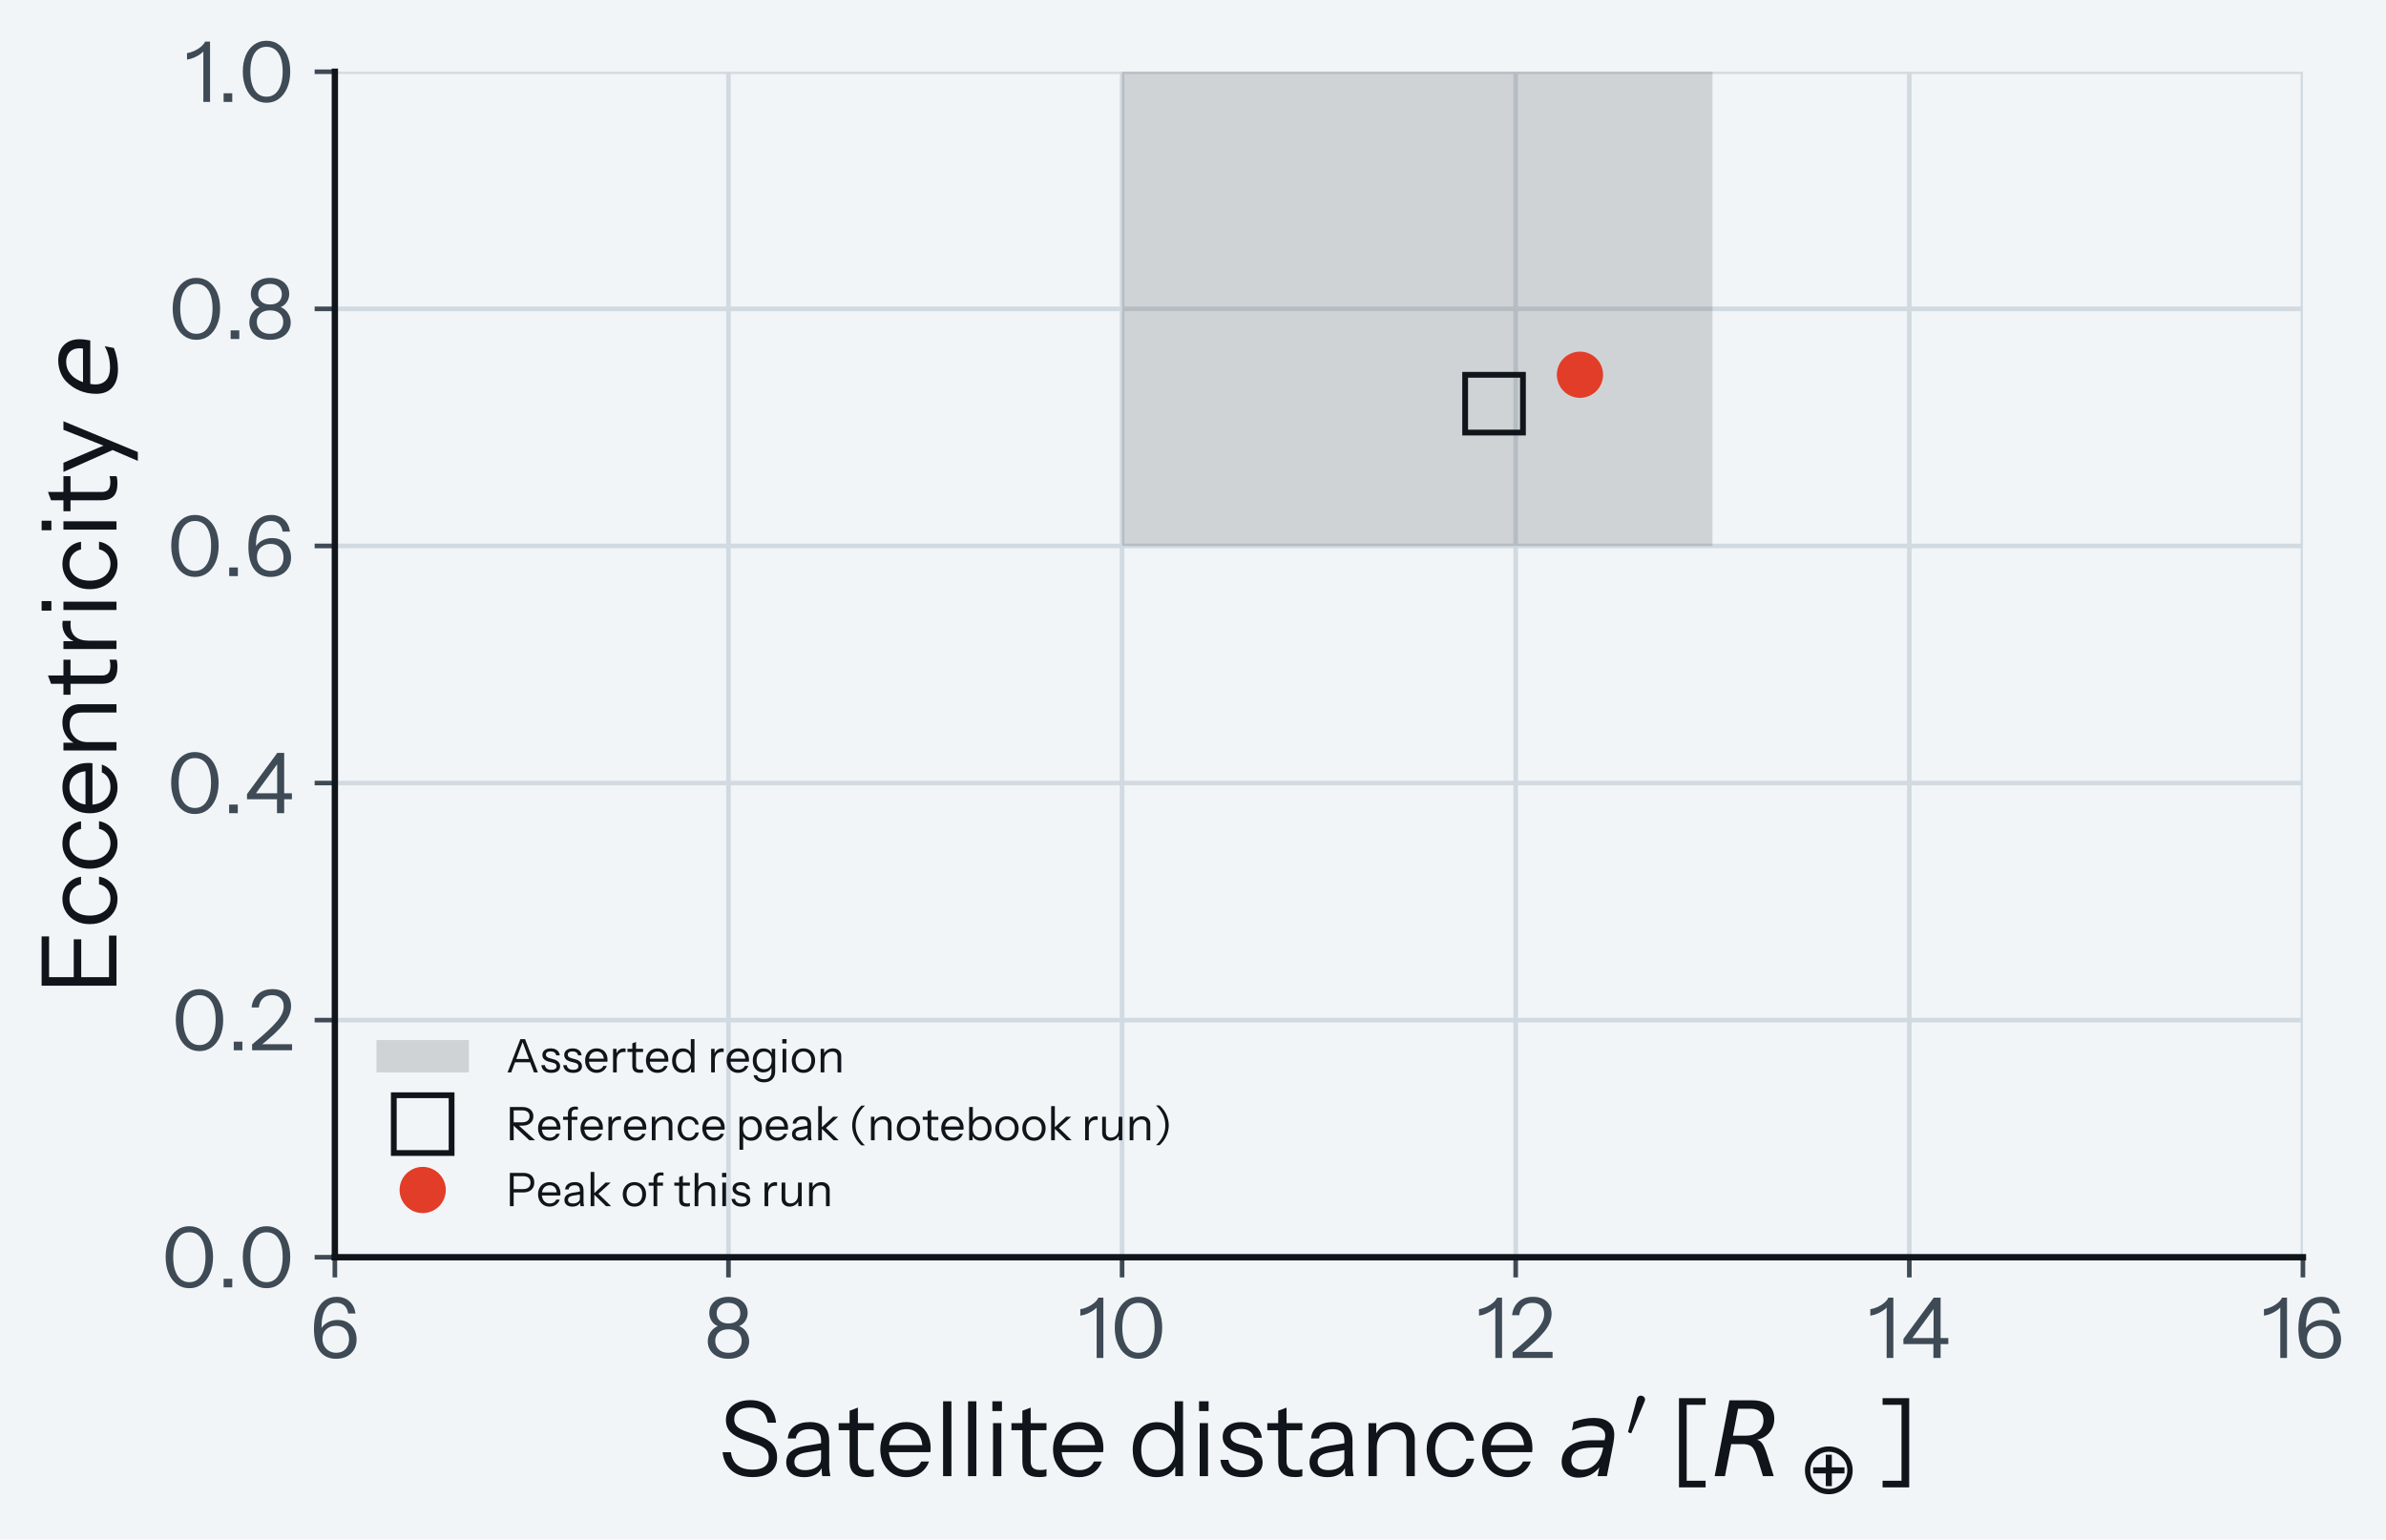
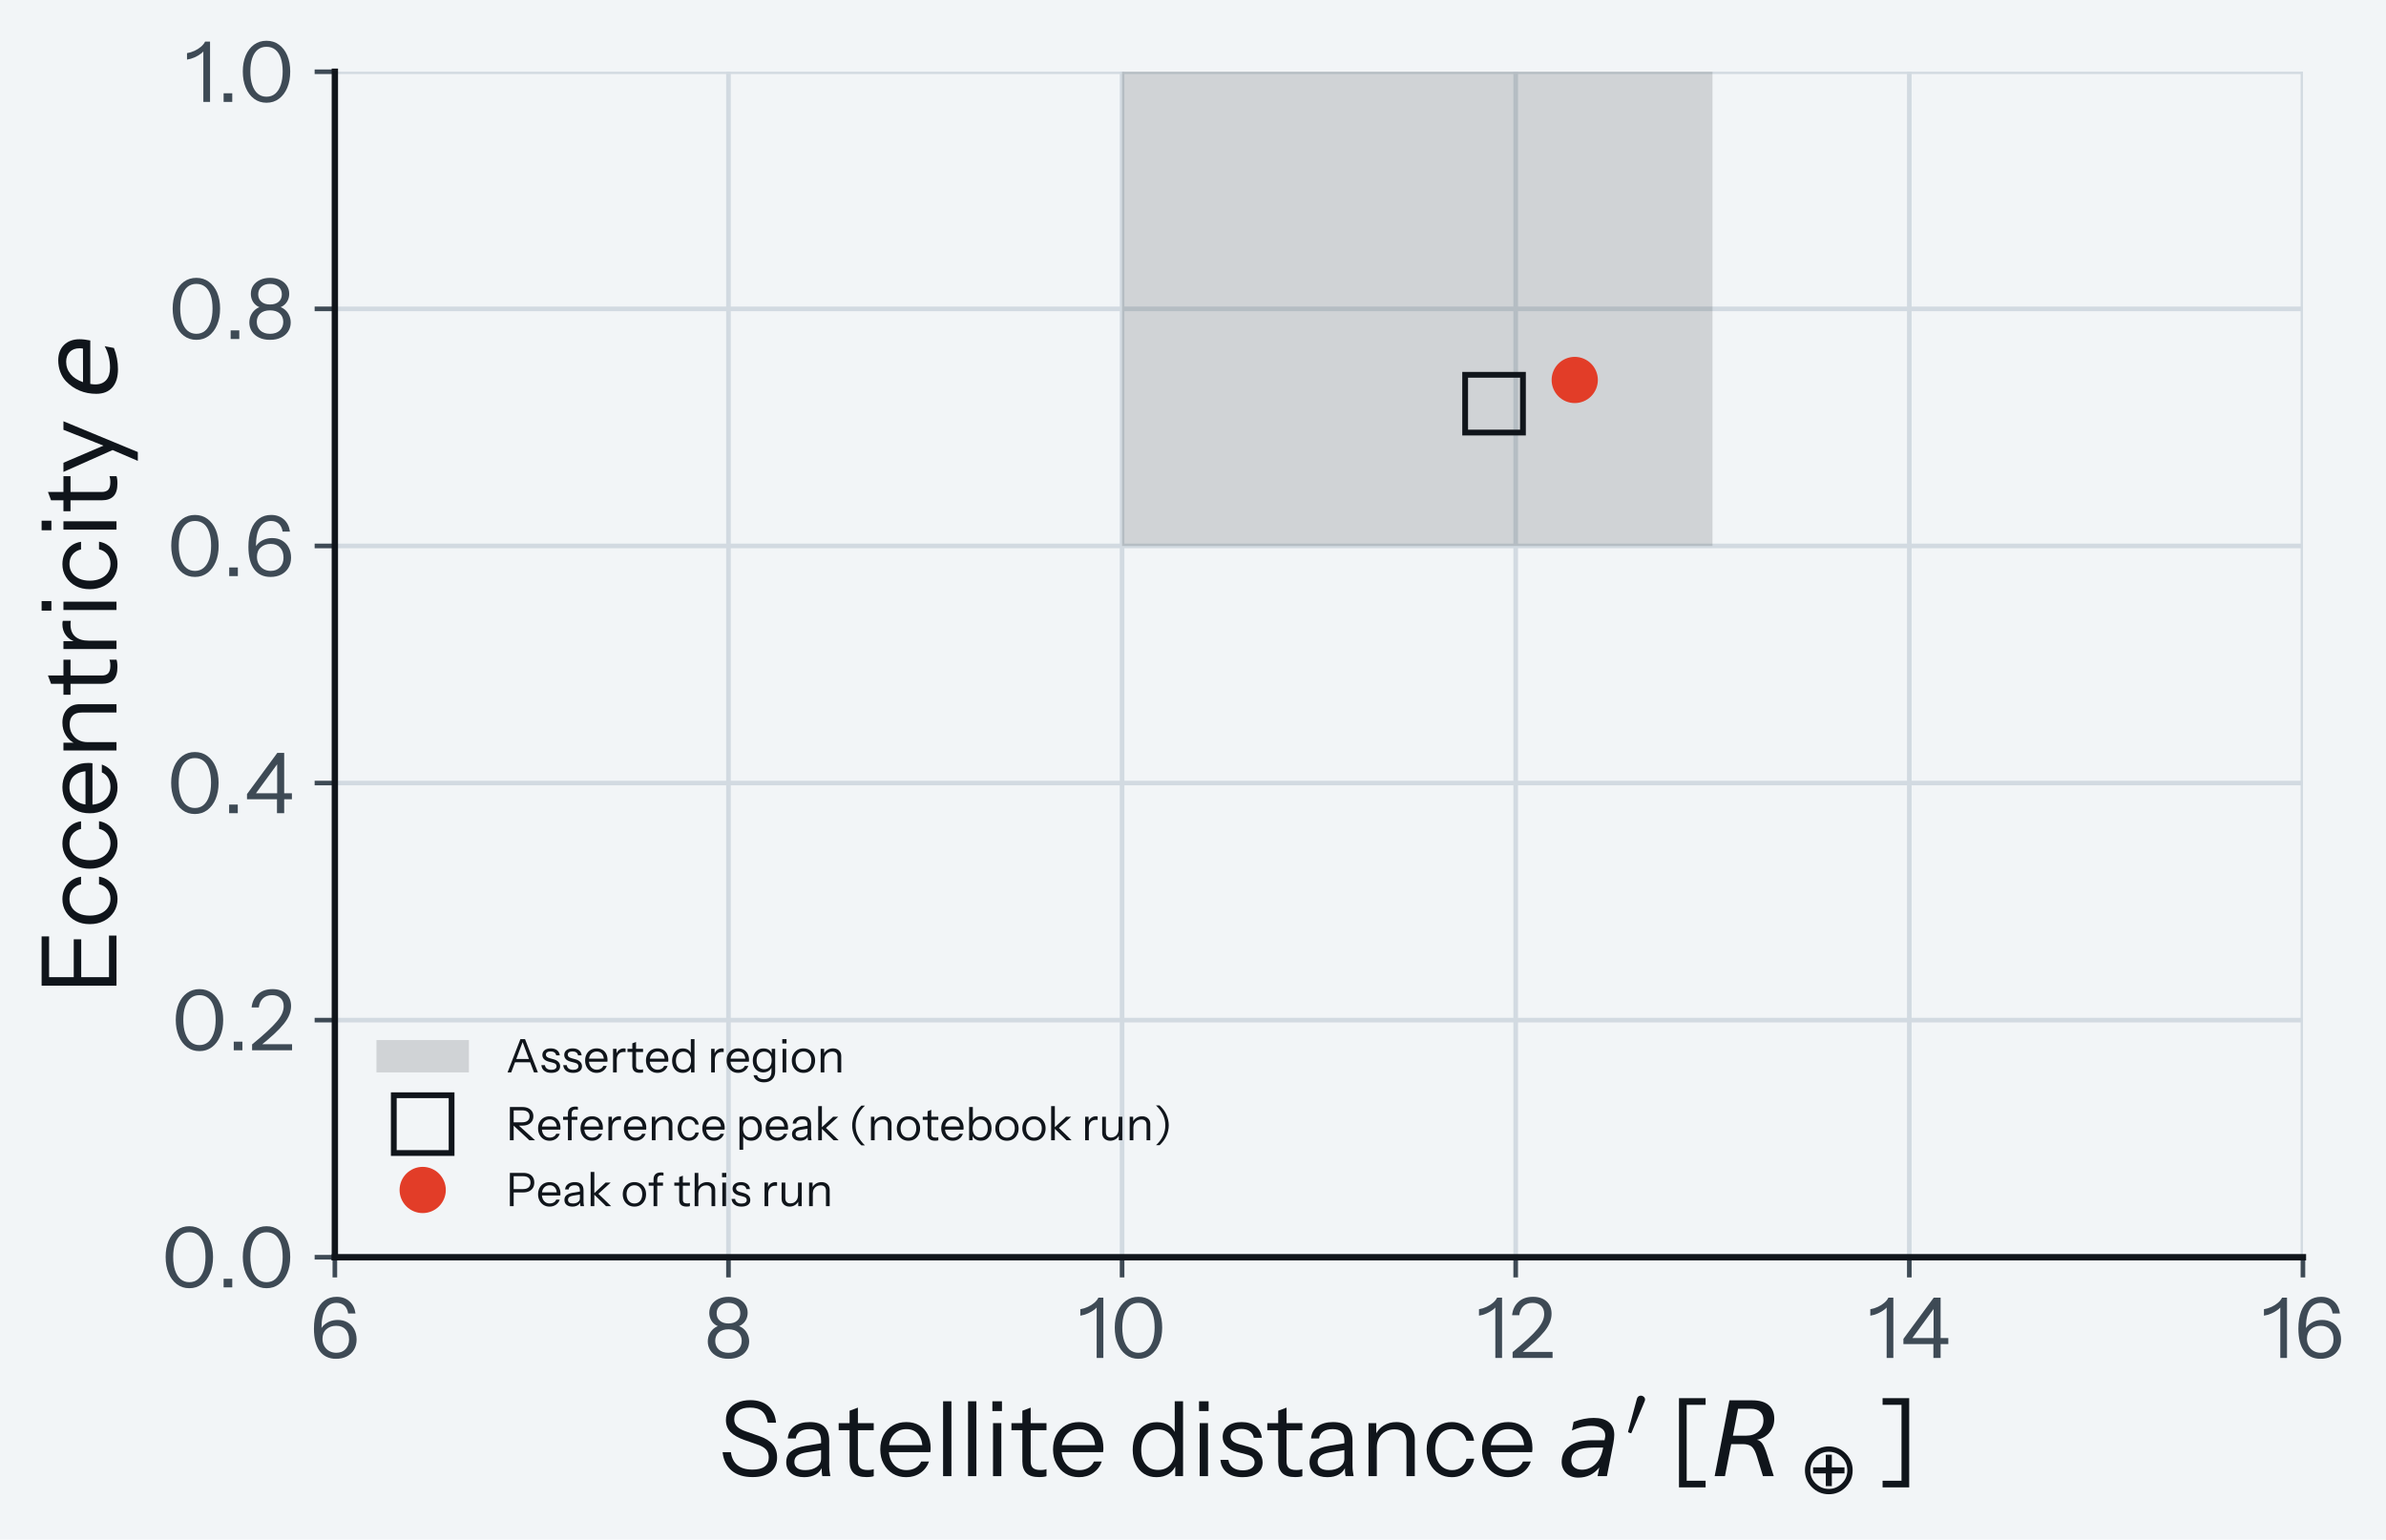
<svg xmlns="http://www.w3.org/2000/svg" xmlns:xlink="http://www.w3.org/1999/xlink" width="412.916pt" height="266.521pt" viewBox="0 0 412.916 266.521" version="1.1">
  <defs>
    <style type="text/css">*{stroke-linejoin: round; stroke-linecap: butt}</style>
  </defs>
  <g id="figure_1">
    <g id="patch_1">
      <path d="M 0 266.521  L 412.916 266.521  L 412.916 0  L 0 0  z " style="fill: #f2f5f7" />
    </g>
    <g id="axes_1">
      <g id="patch_2">
        <path d="M 57.95 217.629  L 398.539 217.629  L 398.539 12.42  L 57.95 12.42  z " style="fill: #f2f5f7" />
      </g>
      <g id="matplotlib.axis_1">
        <g id="xtick_1">
          <g id="line2d_1">
            <path d="M 57.95 217.629  L 57.95 12.42  " clip-path="url(#p89ac922eac)" style="fill: none; stroke: #d2dae1; stroke-width: 0.8; stroke-linecap: square" />
          </g>
          <g id="line2d_2">
            <defs>
              <path id="m2a301ba8c9" d="M 0 0  L 0 3.5  " style="stroke: #3e4a55; stroke-width: 0.8" />
            </defs>
            <g>
              <use xlink:href="#m2a301ba8c9" x="57.95" y="217.629" style="fill: #3e4a55; stroke: #3e4a55; stroke-width: 0.8" />
            </g>
          </g>
          <g id="text_1">
            <g style="fill: #3e4a55" transform="translate(53.60648 235.0686) scale(0.145 -0.145)">
              <defs>
                <path id="InstrumentSans-Regular-36" d="M 2010 -64  Q 1197 -64 758 528  Q 320 1120 320 2240  Q 320 3014 528 3558  Q 736 4102 1126 4387  Q 1517 4672 2054 4672  Q 2643 4672 3027 4333  Q 3411 3994 3494 3398  L 2931 3398  Q 2874 3795 2640 4003  Q 2406 4211 2048 4211  Q 1478 4211 1187 3724  Q 896 3238 896 2266  L 896 1850  L 749 1907  Q 806 2208 1004 2432  Q 1203 2656 1497 2781  Q 1792 2906 2131 2906  Q 2566 2906 2889 2717  Q 3213 2528 3395 2192  Q 3578 1856 3578 1408  Q 3578 966 3379 633  Q 3181 301 2829 118  Q 2477 -64 2010 -64  z M 2029 397  Q 2464 397 2733 672  Q 3002 947 3002 1414  Q 3002 1901 2742 2179  Q 2483 2458 2016 2458  Q 1568 2458 1270 2195  Q 973 1933 973 1472  Q 973 1152 1110 909  Q 1248 666 1488 531  Q 1728 397 2029 397  z " transform="scale(0.015625)" />
              </defs>
              <use xlink:href="#InstrumentSans-Regular-36" />
            </g>
          </g>
        </g>
        <g id="xtick_2">
          <g id="line2d_3">
            <path d="M 126.068 217.629  L 126.068 12.42  " clip-path="url(#p89ac922eac)" style="fill: none; stroke: #d2dae1; stroke-width: 0.8; stroke-linecap: square" />
          </g>
          <g id="line2d_4">
            <g>
              <use xlink:href="#m2a301ba8c9" x="126.068" y="217.629" style="fill: #3e4a55; stroke: #3e4a55; stroke-width: 0.8" />
            </g>
          </g>
          <g id="text_2">
            <g style="fill: #3e4a55" transform="translate(121.8478 235.0686) scale(0.145 -0.145)">
              <defs>
                <path id="InstrumentSans-Regular-38" d="M 1862 -64  Q 1376 -64 1021 109  Q 666 282 474 582  Q 282 883 282 1254  Q 282 1600 435 1881  Q 589 2163 848 2329  Q 1107 2496 1421 2496  L 1434 2362  Q 1139 2362 902 2506  Q 666 2650 531 2899  Q 397 3149 397 3450  Q 397 3808 582 4083  Q 768 4358 1101 4515  Q 1434 4672 1869 4672  Q 2304 4672 2630 4515  Q 2957 4358 3142 4083  Q 3328 3808 3328 3456  Q 3328 3149 3193 2902  Q 3059 2656 2822 2509  Q 2586 2362 2285 2362  L 2304 2496  Q 2624 2496 2880 2329  Q 3136 2163 3289 1881  Q 3443 1600 3443 1254  Q 3443 883 3251 582  Q 3059 282 2704 109  Q 2349 -64 1862 -64  z M 1862 397  Q 2330 397 2602 646  Q 2874 896 2874 1306  Q 2874 1715 2605 1952  Q 2336 2189 1862 2189  Q 1389 2189 1120 1952  Q 851 1715 851 1306  Q 851 896 1123 646  Q 1395 397 1862 397  z M 1862 2637  Q 2285 2637 2525 2848  Q 2765 3059 2765 3411  Q 2765 3776 2515 3993  Q 2266 4211 1862 4211  Q 1453 4211 1206 3993  Q 960 3776 960 3411  Q 960 3059 1203 2848  Q 1446 2637 1862 2637  z " transform="scale(0.015625)" />
              </defs>
              <use xlink:href="#InstrumentSans-Regular-38" />
            </g>
          </g>
        </g>
        <g id="xtick_3">
          <g id="line2d_5">
            <path d="M 194.185 217.629  L 194.185 12.42  " clip-path="url(#p89ac922eac)" style="fill: none; stroke: #d2dae1; stroke-width: 0.8; stroke-linecap: square" />
          </g>
          <g id="line2d_6">
            <g>
              <use xlink:href="#m2a301ba8c9" x="194.185" y="217.629" style="fill: #3e4a55; stroke: #3e4a55; stroke-width: 0.8" />
            </g>
          </g>
          <g id="text_3">
            <g style="fill: #3e4a55" transform="translate(186.523 235.0686) scale(0.145 -0.145)">
              <defs>
                <path id="InstrumentSans-Regular-31" d="M 1440 0  L 1440 4083  L 1574 4051  Q 1498 3878 1280 3705  Q 1062 3533 777 3405  Q 493 3277 192 3232  L 192 3725  Q 493 3776 768 3904  Q 1043 4032 1257 4214  Q 1472 4397 1574 4608  L 1952 4608  L 1952 0  L 1440 0  z " transform="scale(0.015625)" />
                <path id="InstrumentSans-Regular-30" d="M 2131 -64  Q 1587 -64 1180 240  Q 774 544 547 1085  Q 320 1626 320 2323  Q 320 3021 544 3549  Q 768 4077 1177 4374  Q 1587 4672 2131 4672  Q 2675 4672 3081 4374  Q 3488 4077 3715 3549  Q 3942 3021 3942 2323  Q 3942 1619 3715 1081  Q 3488 544 3081 240  Q 2675 -64 2131 -64  z M 2131 397  Q 2522 397 2797 630  Q 3072 864 3219 1296  Q 3366 1728 3366 2330  Q 3366 2925 3222 3347  Q 3078 3770 2803 3990  Q 2528 4211 2131 4211  Q 1734 4211 1459 3987  Q 1184 3763 1040 3344  Q 896 2925 896 2330  Q 896 1728 1043 1293  Q 1190 858 1465 627  Q 1741 397 2131 397  z " transform="scale(0.015625)" />
              </defs>
              <use xlink:href="#InstrumentSans-Regular-31" />
              <use xlink:href="#InstrumentSans-Regular-30" transform="translate(39.09999 0)" />
            </g>
          </g>
        </g>
        <g id="xtick_4">
          <g id="line2d_7">
            <path d="M 262.303 217.629  L 262.303 12.42  " clip-path="url(#p89ac922eac)" style="fill: none; stroke: #d2dae1; stroke-width: 0.8; stroke-linecap: square" />
          </g>
          <g id="line2d_8">
            <g>
              <use xlink:href="#m2a301ba8c9" x="262.303" y="217.629" style="fill: #3e4a55; stroke: #3e4a55; stroke-width: 0.8" />
            </g>
          </g>
          <g id="text_4">
            <g style="fill: #3e4a55" transform="translate(255.5176 235.0686) scale(0.145 -0.145)">
              <defs>
                <path id="InstrumentSans-Regular-32" d="M 256 0  L 256 448  Q 947 1018 1411 1446  Q 1875 1875 2153 2208  Q 2432 2541 2550 2819  Q 2669 3098 2669 3366  Q 2669 3763 2432 3987  Q 2195 4211 1779 4211  Q 1350 4211 1088 3968  Q 826 3725 768 3270  L 218 3270  Q 282 3898 701 4285  Q 1120 4672 1818 4672  Q 2464 4672 2848 4326  Q 3232 3981 3232 3379  Q 3232 3053 3107 2726  Q 2982 2400 2697 2041  Q 2413 1683 1949 1251  Q 1485 819 800 275  L 678 461  L 3309 461  L 3309 0  L 256 0  z " transform="scale(0.015625)" />
              </defs>
              <use xlink:href="#InstrumentSans-Regular-31" />
              <use xlink:href="#InstrumentSans-Regular-32" transform="translate(39.09999 0)" />
            </g>
          </g>
        </g>
        <g id="xtick_5">
          <g id="line2d_9">
            <path d="M 330.421 217.629  L 330.421 12.42  " clip-path="url(#p89ac922eac)" style="fill: none; stroke: #d2dae1; stroke-width: 0.8; stroke-linecap: square" />
          </g>
          <g id="line2d_10">
            <g>
              <use xlink:href="#m2a301ba8c9" x="330.421" y="217.629" style="fill: #3e4a55; stroke: #3e4a55; stroke-width: 0.8" />
            </g>
          </g>
          <g id="text_5">
            <g style="fill: #3e4a55" transform="translate(323.2367 235.0686) scale(0.145 -0.145)">
              <defs>
                <path id="InstrumentSans-Regular-34" d="M 2509 0  L 2509 1216  L 2522 1344  L 2522 3974  L 2694 3974  L 749 1312  L 576 1523  L 3648 1523  L 3648 1062  L 218 1062  L 218 1459  L 2534 4608  L 3059 4608  L 3059 0  L 2509 0  z " transform="scale(0.015625)" />
              </defs>
              <use xlink:href="#InstrumentSans-Regular-31" />
              <use xlink:href="#InstrumentSans-Regular-34" transform="translate(39.09999 0)" />
            </g>
          </g>
        </g>
        <g id="xtick_6">
          <g id="line2d_11">
            <path d="M 398.539 217.629  L 398.539 12.42  " clip-path="url(#p89ac922eac)" style="fill: none; stroke: #d2dae1; stroke-width: 0.8; stroke-linecap: square" />
          </g>
          <g id="line2d_12">
            <g>
              <use xlink:href="#m2a301ba8c9" x="398.539" y="217.629" style="fill: #3e4a55; stroke: #3e4a55; stroke-width: 0.8" />
            </g>
          </g>
          <g id="text_6">
            <g style="fill: #3e4a55" transform="translate(391.3613 235.0686) scale(0.145 -0.145)">
              <use xlink:href="#InstrumentSans-Regular-31" />
              <use xlink:href="#InstrumentSans-Regular-36" transform="translate(39.09999 0)" />
            </g>
          </g>
        </g>
        <g id="text_7">
          <g style="fill: #10151b" transform="translate(124.2942 255.6311) scale(0.18 -0.18)">
            <defs>
              <path id="InstrumentSans-Regular-53" d="M 2112 -58  Q 1306 -58 829 339  Q 352 736 269 1472  L 781 1472  Q 851 941 1184 672  Q 1517 403 2106 403  Q 2605 403 2857 592  Q 3110 781 3110 1146  Q 3110 1459 2937 1644  Q 2765 1830 2400 1952  L 1626 2221  Q 1037 2426 755 2717  Q 474 3008 474 3456  Q 474 3827 659 4099  Q 845 4371 1184 4524  Q 1523 4678 1971 4678  Q 2662 4678 3078 4316  Q 3494 3955 3558 3290  L 3046 3290  Q 2963 3770 2704 3994  Q 2445 4218 1958 4218  Q 1498 4218 1242 4032  Q 986 3846 986 3507  Q 986 3219 1165 3046  Q 1344 2874 1722 2746  L 2547 2458  Q 3085 2272 3353 1955  Q 3622 1638 3622 1152  Q 3622 576 3228 259  Q 2835 -58 2112 -58  z " transform="scale(0.015625)" />
              <path id="InstrumentSans-Regular-61" d="M 2515 0  Q 2490 109 2480 249  Q 2470 390 2470 608  L 2438 608  L 2438 2170  Q 2438 2541 2268 2717  Q 2099 2893 1722 2893  Q 1350 2893 1129 2742  Q 909 2592 883 2317  L 390 2317  Q 422 2790 787 3059  Q 1152 3328 1741 3328  Q 2349 3328 2643 3040  Q 2938 2752 2938 2176  L 2938 608  Q 2938 467 2957 316  Q 2976 166 3008 0  L 2515 0  z M 1395 -64  Q 890 -64 592 182  Q 294 429 294 858  Q 294 1286 588 1523  Q 883 1760 1446 1856  L 2586 2048  L 2586 1626  L 1523 1459  Q 1165 1402 979 1267  Q 794 1133 794 877  Q 794 627 963 499  Q 1133 371 1466 371  Q 1894 371 2166 566  Q 2438 762 2438 1075  L 2522 621  Q 2419 294 2121 115  Q 1824 -64 1395 -64  z " transform="scale(0.015625)" />
              <path id="InstrumentSans-Regular-74" d="M 1818 -58  Q 1274 -58 1027 188  Q 781 435 781 902  L 781 4026  L 1293 4218  L 1293 909  Q 1293 634 1433 506  Q 1574 378 1894 378  Q 2022 378 2115 394  Q 2208 410 2266 435  L 2266 0  Q 2202 -26 2083 -42  Q 1965 -58 1818 -58  z M 109 2829  L 109 3264  L 2266 3264  L 2266 2829  L 109 2829  z " transform="scale(0.015625)" />
              <path id="InstrumentSans-Regular-65" d="M 1850 -64  Q 1382 -64 1024 157  Q 666 378 461 762  Q 256 1146 256 1645  Q 256 2144 457 2525  Q 659 2906 1024 3117  Q 1389 3328 1862 3328  Q 2317 3328 2653 3129  Q 2989 2931 3171 2572  Q 3354 2214 3354 1728  Q 3354 1664 3350 1606  Q 3347 1549 3334 1478  L 640 1478  L 640 1907  L 3021 1907  L 2854 1670  Q 2854 2259 2595 2576  Q 2336 2893 1862 2893  Q 1376 2893 1078 2557  Q 781 2221 781 1651  Q 781 1069 1078 720  Q 1376 371 1875 371  Q 2189 371 2425 508  Q 2662 646 2771 902  L 3258 902  Q 3098 454 2723 195  Q 2349 -64 1850 -64  z " transform="scale(0.015625)" />
              <path id="InstrumentSans-Regular-6c" d="M 512 0  L 512 4608  L 1024 4608  L 1024 0  L 512 0  z " transform="scale(0.015625)" />
              <path id="InstrumentSans-Regular-69" d="M 512 0  L 512 3264  L 1024 3264  L 1024 0  L 512 0  z M 472 4006  L 472 4608  L 1061 4608  L 1061 4006  L 472 4006  z " transform="scale(0.015625)" />
              <path id="InstrumentSans-Regular-20" transform="scale(0.015625)" />
              <path id="InstrumentSans-Regular-64" d="M 2886 0  L 2886 762  L 2950 742  Q 2829 371 2505 153  Q 2182 -64 1734 -64  Q 1293 -64 963 147  Q 634 358 451 736  Q 269 1114 269 1619  Q 269 2131 454 2515  Q 640 2899 973 3110  Q 1306 3322 1754 3322  Q 2214 3322 2528 3098  Q 2842 2874 2957 2464  L 2854 2451  L 2854 4608  L 3366 4608  L 3366 0  L 2886 0  z M 1830 384  Q 2323 384 2601 720  Q 2880 1056 2880 1638  Q 2880 2208 2598 2541  Q 2317 2874 1830 2874  Q 1344 2874 1069 2541  Q 794 2208 794 1619  Q 794 1043 1069 713  Q 1344 384 1830 384  z " transform="scale(0.015625)" />
              <path id="InstrumentSans-Regular-73" d="M 1619 -64  Q 1018 -64 659 214  Q 301 493 250 1005  L 742 1005  Q 787 691 1017 524  Q 1248 358 1632 358  Q 1971 358 2163 486  Q 2355 614 2355 851  Q 2355 1018 2246 1142  Q 2138 1267 1811 1350  L 1286 1485  Q 838 1600 614 1840  Q 390 2080 390 2413  Q 390 2835 704 3081  Q 1018 3328 1555 3328  Q 2086 3328 2419 3072  Q 2752 2816 2797 2362  L 2304 2362  Q 2259 2624 2060 2765  Q 1862 2906 1536 2906  Q 1222 2906 1049 2787  Q 877 2669 877 2451  Q 877 2285 1001 2163  Q 1126 2042 1421 1958  L 1933 1818  Q 2387 1696 2617 1446  Q 2848 1197 2848 845  Q 2848 416 2521 176  Q 2195 -64 1619 -64  z " transform="scale(0.015625)" />
              <path id="InstrumentSans-Regular-6e" d="M 512 0  L 512 3264  L 992 3264  L 992 2496  L 1024 2496  L 1024 0  L 512 0  z M 2848 0  L 2848 2138  Q 2848 2509 2662 2694  Q 2477 2880 2112 2880  Q 1792 2880 1545 2739  Q 1299 2598 1161 2348  Q 1024 2099 1024 1766  L 941 2541  Q 1107 2906 1449 3117  Q 1792 3328 2227 3328  Q 2739 3328 3049 3037  Q 3360 2746 3360 2272  L 3360 0  L 2848 0  z " transform="scale(0.015625)" />
              <path id="InstrumentSans-Regular-63" d="M 1805 -64  Q 1357 -64 1008 157  Q 659 378 457 765  Q 256 1152 256 1645  Q 256 2138 457 2515  Q 659 2893 1008 3110  Q 1357 3328 1798 3328  Q 2163 3328 2454 3187  Q 2746 3046 2934 2787  Q 3123 2528 3174 2182  L 2701 2182  Q 2637 2496 2406 2694  Q 2176 2893 1811 2893  Q 1498 2893 1267 2739  Q 1037 2586 909 2304  Q 781 2022 781 1645  Q 781 1267 909 979  Q 1037 691 1270 531  Q 1504 371 1818 371  Q 2170 371 2406 566  Q 2643 762 2707 1075  L 3181 1075  Q 3123 736 2928 477  Q 2733 218 2445 77  Q 2157 -64 1805 -64  z " transform="scale(0.015625)" />
              <path id="DejaVuSans-Oblique-61" d="M 3438 1997  L 3047 0  L 2472 0  L 2578 531  Q 2325 219 2001 64  Q 1678 -91 1281 -91  Q 834 -91 548 182  Q 263 456 263 884  Q 263 1497 752 1853  Q 1241 2209 2100 2209  L 2900 2209  L 2931 2363  Q 2938 2388 2941 2417  Q 2944 2447 2944 2509  Q 2944 2788 2717 2942  Q 2491 3097 2081 3097  Q 1800 3097 1504 3025  Q 1209 2953 897 2809  L 997 3341  Q 1322 3463 1633 3523  Q 1944 3584 2234 3584  Q 2853 3584 3176 3315  Q 3500 3047 3500 2534  Q 3500 2431 3484 2292  Q 3469 2153 3438 1997  z M 2816 1759  L 2241 1759  Q 1534 1759 1195 1570  Q 856 1381 856 984  Q 856 709 1029 553  Q 1203 397 1509 397  Q 1978 397 2328 733  Q 2678 1069 2791 1631  L 2816 1759  z " transform="scale(0.015625)" />
              <path id="Cmsy10-30" d="M 225 347  Q 184 359 184 409  L 966 3316  Q 1003 3434 1093 3506  Q 1184 3578 1300 3578  Q 1450 3578 1564 3479  Q 1678 3381 1678 3231  Q 1678 3166 1644 3084  L 488 319  Q 466 275 428 275  Q 394 275 320 306  Q 247 338 225 347  z " transform="scale(0.015625)" />
              <path id="InstrumentSans-Regular-5b" d="M 576 -691  L 576 4800  L 2214 4800  L 2214 4390  L 1050 4390  L 1050 -282  L 2214 -282  L 2214 -691  L 576 -691  z " transform="scale(0.015625)" />
              <path id="DejaVuSans-Oblique-52" d="M 1613 4147  L 1294 2491  L 2106 2491  Q 2584 2491 2879 2755  Q 3175 3019 3175 3444  Q 3175 3784 2976 3965  Q 2778 4147 2406 4147  L 1613 4147  z M 2772 2241  Q 2972 2194 3105 2009  Q 3238 1825 3413 1275  L 3809 0  L 3144 0  L 2778 1197  Q 2638 1659 2453 1815  Q 2269 1972 1888 1972  L 1191 1972  L 806 0  L 172 0  L 1081 4666  L 2503 4666  Q 3150 4666 3495 4373  Q 3841 4081 3841 3531  Q 3841 3044 3547 2687  Q 3253 2331 2772 2241  z " transform="scale(0.015625)" />
              <path id="DejaVuSans-2295" d="M 3306 3522  Q 3016 3644 2681 3644  Q 2347 3644 2056 3522  Q 1769 3400 1531 3163  Q 1291 2922 1172 2634  Q 1053 2347 1053 2006  Q 1053 1675 1172 1387  Q 1291 1100 1531 859  Q 1769 622 2056 500  Q 2347 378 2681 378  Q 3016 378 3306 500  Q 3594 622 3831 859  Q 4072 1100 4190 1387  Q 4309 1675 4309 2006  Q 4309 2347 4190 2634  Q 4072 2922 3831 3163  Q 3594 3400 3306 3522  z M 1878 3956  Q 2250 4113 2681 4113  Q 3113 4113 3484 3956  Q 3856 3800 4163 3494  Q 4472 3184 4625 2813  Q 4778 2444 4778 2006  Q 4778 1578 4625 1206  Q 4472 838 4163 528  Q 3856 222 3484 65  Q 3113 -91 2681 -91  Q 2250 -91 1878 65  Q 1506 222 1200 528  Q 891 838 738 1206  Q 584 1578 584 2006  Q 584 2444 738 2813  Q 891 3184 1200 3494  Q 1506 3800 1878 3956  z M 2947 3388  L 2947 2272  L 4059 2272  L 4059 1741  L 2947 1741  L 2947 625  L 2416 625  L 2416 1741  L 1303 1741  L 1303 2272  L 2416 2272  L 2416 3388  L 2947 3388  z " transform="scale(0.015625)" />
              <path id="InstrumentSans-Regular-5d" d="M 2022 4800  L 2022 -691  L 384 -691  L 384 -282  L 1549 -282  L 1549 4390  L 384 4390  L 384 4800  L 2022 4800  z " transform="scale(0.015625)" />
            </defs>
            <use xlink:href="#InstrumentSans-Regular-53" transform="translate(0 0.584375)" />
            <use xlink:href="#InstrumentSans-Regular-61" transform="translate(60.79999 0.584375)" />
            <use xlink:href="#InstrumentSans-Regular-74" transform="translate(114.1 0.584375)" />
            <use xlink:href="#InstrumentSans-Regular-65" transform="translate(151.8 0.584375)" />
            <use xlink:href="#InstrumentSans-Regular-6c" transform="translate(208.2 0.584375)" />
            <use xlink:href="#InstrumentSans-Regular-6c" transform="translate(232.2 0.584375)" />
            <use xlink:href="#InstrumentSans-Regular-69" transform="translate(256.1999 0.584375)" />
            <use xlink:href="#InstrumentSans-Regular-74" transform="translate(280.1999 0.584375)" />
            <use xlink:href="#InstrumentSans-Regular-65" transform="translate(317.8999 0.584375)" />
            <use xlink:href="#InstrumentSans-Regular-20" transform="translate(374.2999 0.584375)" />
            <use xlink:href="#InstrumentSans-Regular-64" transform="translate(394.2999 0.584375)" />
            <use xlink:href="#InstrumentSans-Regular-69" transform="translate(454.8999 0.584375)" />
            <use xlink:href="#InstrumentSans-Regular-73" transform="translate(478.8999 0.584375)" />
            <use xlink:href="#InstrumentSans-Regular-74" transform="translate(526.1999 0.584375)" />
            <use xlink:href="#InstrumentSans-Regular-61" transform="translate(563.8999 0.584375)" />
            <use xlink:href="#InstrumentSans-Regular-6e" transform="translate(617.1998 0.584375)" />
            <use xlink:href="#InstrumentSans-Regular-63" transform="translate(677.0998 0.584375)" />
            <use xlink:href="#InstrumentSans-Regular-65" transform="translate(730.3998 0.584375)" />
            <use xlink:href="#InstrumentSans-Regular-20" transform="translate(786.7998 0.584375)" />
            <use xlink:href="#DejaVuSans-Oblique-61" transform="translate(806.7998 0.584375)" />
            <use xlink:href="#Cmsy10-30" transform="translate(872.729 38.86563) scale(0.7)" />
            <use xlink:href="#InstrumentSans-Regular-20" transform="translate(894.7065 0.584375)" />
            <use xlink:href="#InstrumentSans-Regular-5b" transform="translate(914.7065 0.584375)" />
            <use xlink:href="#DejaVuSans-Oblique-52" transform="translate(955.3065 0.584375)" />
            <use xlink:href="#DejaVuSans-2295" transform="translate(1038.427 -15.82188) scale(0.7)" />
            <use xlink:href="#InstrumentSans-Regular-5d" transform="translate(1113.451 0.584375)" />
          </g>
        </g>
      </g>
      <g id="matplotlib.axis_2">
        <g id="ytick_1">
          <g id="line2d_13">
            <path d="M 57.95 217.629  L 398.539 217.629  " clip-path="url(#p89ac922eac)" style="fill: none; stroke: #d2dae1; stroke-width: 0.8; stroke-linecap: square" />
          </g>
          <g id="line2d_14">
            <defs>
              <path id="me776a80f98" d="M 0 0  L -3.5 0  " style="stroke: #3e4a55; stroke-width: 0.8" />
            </defs>
            <g>
              <use xlink:href="#me776a80f98" x="57.95" y="217.629" style="fill: #3e4a55; stroke: #3e4a55; stroke-width: 0.8" />
            </g>
          </g>
          <g id="text_8">
            <g style="fill: #3e4a55" transform="translate(27.94 222.8486) scale(0.145 -0.145)">
              <defs>
                <path id="InstrumentSans-Regular-2e" d="M 486 0  L 486 659  L 1146 659  L 1146 0  L 486 0  z " transform="scale(0.015625)" />
              </defs>
              <use xlink:href="#InstrumentSans-Regular-30" />
              <use xlink:href="#InstrumentSans-Regular-2e" transform="translate(66.59999 0)" />
              <use xlink:href="#InstrumentSans-Regular-30" transform="translate(92.09998 0)" />
            </g>
          </g>
        </g>
        <g id="ytick_2">
          <g id="line2d_15">
            <path d="M 57.95 176.587  L 398.539 176.587  " clip-path="url(#p89ac922eac)" style="fill: none; stroke: #d2dae1; stroke-width: 0.8; stroke-linecap: square" />
          </g>
          <g id="line2d_16">
            <g>
              <use xlink:href="#me776a80f98" x="57.95" y="176.587" style="fill: #3e4a55; stroke: #3e4a55; stroke-width: 0.8" />
            </g>
          </g>
          <g id="text_9">
            <g style="fill: #3e4a55" transform="translate(29.69359 181.8069) scale(0.145 -0.145)">
              <use xlink:href="#InstrumentSans-Regular-30" />
              <use xlink:href="#InstrumentSans-Regular-2e" transform="translate(66.59999 0)" />
              <use xlink:href="#InstrumentSans-Regular-32" transform="translate(92.09998 0)" />
            </g>
          </g>
        </g>
        <g id="ytick_3">
          <g id="line2d_17">
            <path d="M 57.95 135.545  L 398.539 135.545  " clip-path="url(#p89ac922eac)" style="fill: none; stroke: #d2dae1; stroke-width: 0.8; stroke-linecap: square" />
          </g>
          <g id="line2d_18">
            <g>
              <use xlink:href="#me776a80f98" x="57.95" y="135.545" style="fill: #3e4a55; stroke: #3e4a55; stroke-width: 0.8" />
            </g>
          </g>
          <g id="text_10">
            <g style="fill: #3e4a55" transform="translate(28.89609 140.7652) scale(0.145 -0.145)">
              <use xlink:href="#InstrumentSans-Regular-30" />
              <use xlink:href="#InstrumentSans-Regular-2e" transform="translate(66.59999 0)" />
              <use xlink:href="#InstrumentSans-Regular-34" transform="translate(92.09998 0)" />
            </g>
          </g>
        </g>
        <g id="ytick_4">
          <g id="line2d_19">
            <path d="M 57.95 94.503  L 398.539 94.503  " clip-path="url(#p89ac922eac)" style="fill: none; stroke: #d2dae1; stroke-width: 0.8; stroke-linecap: square" />
          </g>
          <g id="line2d_20">
            <g>
              <use xlink:href="#me776a80f98" x="57.95" y="94.503" style="fill: #3e4a55; stroke: #3e4a55; stroke-width: 0.8" />
            </g>
          </g>
          <g id="text_11">
            <g style="fill: #3e4a55" transform="translate(28.90969 99.72346) scale(0.145 -0.145)">
              <use xlink:href="#InstrumentSans-Regular-30" />
              <use xlink:href="#InstrumentSans-Regular-2e" transform="translate(66.59999 0)" />
              <use xlink:href="#InstrumentSans-Regular-36" transform="translate(92.09998 0)" />
            </g>
          </g>
        </g>
        <g id="ytick_5">
          <g id="line2d_21">
            <path d="M 57.95 53.462  L 398.539 53.462  " clip-path="url(#p89ac922eac)" style="fill: none; stroke: #d2dae1; stroke-width: 0.8; stroke-linecap: square" />
          </g>
          <g id="line2d_22">
            <g>
              <use xlink:href="#me776a80f98" x="57.95" y="53.462" style="fill: #3e4a55; stroke: #3e4a55; stroke-width: 0.8" />
            </g>
          </g>
          <g id="text_12">
            <g style="fill: #3e4a55" transform="translate(29.15664 58.68173) scale(0.145 -0.145)">
              <use xlink:href="#InstrumentSans-Regular-30" />
              <use xlink:href="#InstrumentSans-Regular-2e" transform="translate(66.59999 0)" />
              <use xlink:href="#InstrumentSans-Regular-38" transform="translate(92.09998 0)" />
            </g>
          </g>
        </g>
        <g id="ytick_6">
          <g id="line2d_23">
            <path d="M 57.95 12.42  L 398.539 12.42  " clip-path="url(#p89ac922eac)" style="fill: none; stroke: #d2dae1; stroke-width: 0.8; stroke-linecap: square" />
          </g>
          <g id="line2d_24">
            <g>
              <use xlink:href="#me776a80f98" x="57.95" y="12.42" style="fill: #3e4a55; stroke: #3e4a55; stroke-width: 0.8" />
            </g>
          </g>
          <g id="text_13">
            <g style="fill: #3e4a55" transform="translate(31.9275 17.64) scale(0.145 -0.145)">
              <use xlink:href="#InstrumentSans-Regular-31" />
              <use xlink:href="#InstrumentSans-Regular-2e" transform="translate(39.09999 0)" />
              <use xlink:href="#InstrumentSans-Regular-30" transform="translate(64.59998 0)" />
            </g>
          </g>
        </g>
        <g id="text_14">
          <g style="fill: #10151b" transform="translate(20.16 172.1743) rotate(-90) scale(0.18 -0.18)">
            <defs>
              <path id="InstrumentSans-Regular-45" d="M 550 0  L 550 4608  L 1075 4608  L 1075 0  L 550 0  z M 819 0  L 819 461  L 3635 461  L 3635 0  L 819 0  z M 819 2170  L 819 2630  L 3405 2630  L 3405 2170  L 819 2170  z M 819 4147  L 819 4608  L 3584 4608  L 3584 4147  L 819 4147  z " transform="scale(0.015625)" />
              <path id="InstrumentSans-Regular-72" d="M 512 0  L 512 3264  L 992 3264  L 992 2432  L 1024 2432  L 1024 0  L 512 0  z M 1024 1702  L 941 2477  Q 1056 2893 1350 3110  Q 1645 3328 2029 3328  Q 2189 3328 2246 3302  L 2246 2810  Q 2214 2822 2156 2825  Q 2099 2829 2016 2829  Q 1530 2829 1277 2537  Q 1024 2246 1024 1702  z " transform="scale(0.015625)" />
              <path id="InstrumentSans-Regular-79" d="M 794 -1312  L 1523 384  L 1638 563  L 2707 3264  L 3232 3264  L 1338 -1312  L 794 -1312  z M 1581 -32  L 115 3264  L 678 3264  L 1939 314  L 1581 -32  z " transform="scale(0.015625)" />
              <path id="DejaVuSans-Oblique-65" d="M 3078 2063  Q 3088 2113 3092 2166  Q 3097 2219 3097 2272  Q 3097 2653 2873 2875  Q 2650 3097 2266 3097  Q 1838 3097 1509 2826  Q 1181 2556 1013 2059  L 3078 2063  z M 3578 1613  L 903 1613  Q 884 1494 878 1425  Q 872 1356 872 1306  Q 872 872 1139 634  Q 1406 397 1894 397  Q 2269 397 2603 481  Q 2938 566 3225 728  L 3116 159  Q 2806 34 2476 -28  Q 2147 -91 1806 -91  Q 1078 -91 686 257  Q 294 606 294 1247  Q 294 1794 489 2264  Q 684 2734 1063 3103  Q 1306 3334 1642 3459  Q 1978 3584 2356 3584  Q 2950 3584 3301 3228  Q 3653 2872 3653 2272  Q 3653 2128 3634 1964  Q 3616 1800 3578 1613  z " transform="scale(0.015625)" />
            </defs>
            <use xlink:href="#InstrumentSans-Regular-45" />
            <use xlink:href="#InstrumentSans-Regular-63" transform="translate(63.79999 0)" />
            <use xlink:href="#InstrumentSans-Regular-63" transform="translate(117.1 0)" />
            <use xlink:href="#InstrumentSans-Regular-65" transform="translate(170.4 0)" />
            <use xlink:href="#InstrumentSans-Regular-6e" transform="translate(226.8 0)" />
            <use xlink:href="#InstrumentSans-Regular-74" transform="translate(286.7 0)" />
            <use xlink:href="#InstrumentSans-Regular-72" transform="translate(324.3999 0)" />
            <use xlink:href="#InstrumentSans-Regular-69" transform="translate(361.8999 0)" />
            <use xlink:href="#InstrumentSans-Regular-63" transform="translate(385.8999 0)" />
            <use xlink:href="#InstrumentSans-Regular-69" transform="translate(439.1999 0)" />
            <use xlink:href="#InstrumentSans-Regular-74" transform="translate(463.1999 0)" />
            <use xlink:href="#InstrumentSans-Regular-79" transform="translate(500.8999 0)" />
            <use xlink:href="#InstrumentSans-Regular-20" transform="translate(553.1999 0)" />
            <use xlink:href="#DejaVuSans-Oblique-65" transform="translate(573.1999 0)" />
          </g>
        </g>
      </g>
      <g id="FillBetweenPolyCollection_1">
        <path d="M 194.185 12.42  L 194.185 94.503  L 296.362 94.503  L 296.362 12.42  L 296.362 12.42  L 194.185 12.42  z " clip-path="url(#p89ac922eac)" style="fill: #10151b; fill-opacity: 0.15" />
      </g>
      <g id="line2d_25">
        <defs>
          <path id="maf27fa3274" d="M -5 5  L 5 5  L 5 -5  L -5 -5  z " style="stroke: #10151b; stroke-linejoin: miter" />
        </defs>
        <g clip-path="url(#p89ac922eac)">
          <use xlink:href="#maf27fa3274" x="258.557" y="69.878" style="fill-opacity: 0; stroke: #10151b; stroke-linejoin: miter" />
        </g>
      </g>
      <g id="patch_3">
        <path d="M 57.95 217.629  L 57.95 12.42  " style="fill: none; stroke: #10151b; stroke-width: 1.1; stroke-linejoin: miter; stroke-linecap: square" />
      </g>
      <g id="patch_4">
        <path d="M 57.95 217.629  L 398.539 217.629  " style="fill: none; stroke: #10151b; stroke-width: 1.1; stroke-linejoin: miter; stroke-linecap: square" />
      </g>
      <g id="line2d_26">
        <defs>
          <path id="m21a0762dc7" d="M 0 3.5  C 0.928 3.5 1.819 3.131 2.475 2.475  C 3.131 1.819 3.5 0.928 3.5 0  C 3.5 -0.928 3.131 -1.819 2.475 -2.475  C 1.819 -3.131 0.928 -3.5 0 -3.5  C -0.928 -3.5 -1.819 -3.131 -2.475 -2.475  C -3.131 -1.819 -3.5 -0.928 -3.5 0  C -3.5 0.928 -3.131 1.819 -2.475 2.475  C -1.819 3.131 -0.928 3.5 0 3.5  z " style="stroke: #e23d28" />
        </defs>
        <g clip-path="url(#p89ac922eac)">
-           <use xlink:href="#m21a0762dc7" x="273.425" y="64.867" style="fill: #e23d28; stroke: #e23d28" />
+           <use xlink:href="#m21a0762dc7" x="272.521" y="65.774" style="fill: #e23d28; stroke: #e23d28" />
        </g>
      </g>
      <g id="legend_1">
        <g id="patch_5">
          <path d="M 65.15 185.636  L 81.15 185.636  L 81.15 180.036  L 65.15 180.036  z " style="fill: #10151b; fill-opacity: 0.15" />
        </g>
        <g id="text_15">
          <g style="fill: #10151b" transform="translate(87.54969 185.6361) scale(0.08 -0.08)">
            <defs>
              <path id="InstrumentSans-Regular-41" d="M 230 0  L 2010 4608  L 2470 4608  L 736 0  L 230 0  z M 3891 0  L 2157 4608  L 2650 4608  L 4429 0  L 3891 0  z M 1114 1862  L 3520 1862  L 3520 1402  L 1114 1402  L 1114 1862  z " transform="scale(0.015625)" />
              <path id="InstrumentSans-Regular-67" d="M 1811 -1376  Q 1229 -1376 841 -1104  Q 454 -832 371 -384  L 858 -384  Q 928 -640 1174 -790  Q 1421 -941 1843 -941  Q 2342 -941 2598 -669  Q 2854 -397 2854 128  L 2854 826  L 2918 813  Q 2810 442 2483 221  Q 2157 0 1709 0  Q 1280 0 953 208  Q 627 416 448 787  Q 269 1158 269 1651  Q 269 2150 454 2528  Q 640 2906 976 3114  Q 1312 3322 1760 3322  Q 2221 3322 2531 3098  Q 2842 2874 2944 2458  L 2886 2451  L 2886 3264  L 3366 3264  L 3366 128  Q 3366 -570 2950 -973  Q 2534 -1376 1811 -1376  z M 1837 442  Q 2317 442 2598 774  Q 2880 1107 2880 1677  Q 2880 2234 2598 2557  Q 2317 2880 1837 2880  Q 1350 2880 1072 2553  Q 794 2227 794 1658  Q 794 1101 1075 771  Q 1357 442 1837 442  z " transform="scale(0.015625)" />
              <path id="InstrumentSans-Regular-6f" d="M 1869 -64  Q 1389 -64 1024 160  Q 659 384 457 771  Q 256 1158 256 1645  Q 256 2138 461 2515  Q 666 2893 1027 3110  Q 1389 3328 1869 3328  Q 2355 3328 2716 3110  Q 3078 2893 3280 2515  Q 3482 2138 3482 1645  Q 3482 1158 3280 771  Q 3078 384 2716 160  Q 2355 -64 1869 -64  z M 1869 371  Q 2202 371 2445 534  Q 2688 698 2822 986  Q 2957 1274 2957 1651  Q 2957 2214 2659 2553  Q 2362 2893 1869 2893  Q 1382 2893 1081 2553  Q 781 2214 781 1651  Q 781 1274 915 986  Q 1050 698 1296 534  Q 1542 371 1869 371  z " transform="scale(0.015625)" />
            </defs>
            <use xlink:href="#InstrumentSans-Regular-41" />
            <use xlink:href="#InstrumentSans-Regular-73" transform="translate(72.79999 0)" />
            <use xlink:href="#InstrumentSans-Regular-73" transform="translate(120.1 0)" />
            <use xlink:href="#InstrumentSans-Regular-65" transform="translate(167.4 0)" />
            <use xlink:href="#InstrumentSans-Regular-72" transform="translate(223.8 0)" />
            <use xlink:href="#InstrumentSans-Regular-74" transform="translate(261.2999 0)" />
            <use xlink:href="#InstrumentSans-Regular-65" transform="translate(298.9999 0)" />
            <use xlink:href="#InstrumentSans-Regular-64" transform="translate(355.3999 0)" />
            <use xlink:href="#InstrumentSans-Regular-20" transform="translate(415.9999 0)" />
            <use xlink:href="#InstrumentSans-Regular-72" transform="translate(435.9999 0)" />
            <use xlink:href="#InstrumentSans-Regular-65" transform="translate(473.4999 0)" />
            <use xlink:href="#InstrumentSans-Regular-67" transform="translate(529.8999 0)" />
            <use xlink:href="#InstrumentSans-Regular-69" transform="translate(590.4999 0)" />
            <use xlink:href="#InstrumentSans-Regular-6f" transform="translate(614.4999 0)" />
            <use xlink:href="#InstrumentSans-Regular-6e" transform="translate(672.8999 0)" />
          </g>
        </g>
        <g id="line2d_27">
          <g>
            <use xlink:href="#maf27fa3274" x="73.15" y="194.589" style="fill-opacity: 0; stroke: #10151b; stroke-linejoin: miter" />
          </g>
        </g>
        <g id="text_16">
          <g style="fill: #10151b" transform="translate(87.54969 197.3886) scale(0.08 -0.08)">
            <defs>
              <path id="InstrumentSans-Regular-52" d="M 550 0  L 550 4608  L 2253 4608  Q 2746 4608 3091 4448  Q 3437 4288 3619 4003  Q 3802 3718 3802 3328  Q 3802 2938 3619 2646  Q 3437 2355 3091 2192  Q 2746 2029 2253 2029  L 934 2029  L 934 2490  L 2234 2490  Q 2746 2490 3011 2714  Q 3277 2938 3277 3328  Q 3277 3712 3014 3929  Q 2752 4147 2234 4147  L 1075 4147  L 1075 0  L 550 0  z M 3251 0  L 800 2285  L 1517 2285  L 4045 0  L 3251 0  z " transform="scale(0.015625)" />
              <path id="InstrumentSans-Regular-66" d="M 781 0  L 781 3725  Q 781 4173 1040 4422  Q 1299 4672 1830 4672  Q 1958 4672 2032 4659  Q 2106 4646 2157 4627  L 2157 4224  Q 2112 4237 2032 4249  Q 1952 4262 1862 4262  Q 1568 4262 1430 4115  Q 1293 3968 1293 3699  L 1293 0  L 781 0  z M 109 2829  L 109 3264  L 2086 3264  L 2086 2829  L 109 2829  z " transform="scale(0.015625)" />
              <path id="InstrumentSans-Regular-70" d="M 2125 -58  Q 1664 -58 1350 166  Q 1037 390 922 800  L 1024 813  L 1024 -1312  L 512 -1312  L 512 3264  L 992 3264  L 992 2502  L 922 2522  Q 1043 2899 1382 3113  Q 1722 3328 2170 3328  Q 2605 3328 2928 3117  Q 3251 2906 3430 2528  Q 3610 2150 3610 1645  Q 3610 1133 3424 749  Q 3238 365 2905 153  Q 2573 -58 2125 -58  z M 2048 390  Q 2534 390 2809 726  Q 3085 1062 3085 1645  Q 3085 2221 2809 2550  Q 2534 2880 2048 2880  Q 1562 2880 1280 2544  Q 998 2208 998 1626  Q 998 1056 1280 723  Q 1562 390 2048 390  z " transform="scale(0.015625)" />
              <path id="InstrumentSans-Regular-6b" d="M 512 0  L 512 4736  L 1024 4736  L 1024 0  L 512 0  z M 2643 0  L 909 1696  L 2579 3264  L 3283 3264  L 1408 1549  L 1440 1850  L 3347 0  L 2643 0  z " transform="scale(0.015625)" />
              <path id="InstrumentSans-Regular-28" d="M 1786 -704  Q 1133 -109 822 601  Q 512 1312 512 2048  Q 512 2771 825 3484  Q 1139 4198 1786 4800  L 2278 4800  Q 1632 4198 1309 3510  Q 986 2822 986 2048  Q 986 1267 1318 579  Q 1651 -109 2278 -704  L 1786 -704  z " transform="scale(0.015625)" />
              <path id="InstrumentSans-Regular-62" d="M 2125 -58  Q 1664 -58 1350 166  Q 1037 390 922 800  L 992 813  L 992 0  L 512 0  L 512 4608  L 1024 4608  L 1024 2502  L 954 2522  Q 1075 2899 1398 3113  Q 1722 3328 2170 3328  Q 2605 3328 2928 3117  Q 3251 2906 3430 2528  Q 3610 2150 3610 1645  Q 3610 1133 3424 749  Q 3238 365 2905 153  Q 2573 -58 2125 -58  z M 2048 390  Q 2534 390 2809 726  Q 3085 1062 3085 1645  Q 3085 2221 2809 2550  Q 2534 2880 2048 2880  Q 1562 2880 1280 2544  Q 998 2208 998 1626  Q 998 1056 1280 723  Q 1562 390 2048 390  z " transform="scale(0.015625)" />
              <path id="InstrumentSans-Regular-75" d="M 1574 -64  Q 1254 -64 1004 67  Q 755 198 614 438  Q 474 678 474 992  L 474 3264  L 986 3264  L 986 1126  Q 986 755 1168 569  Q 1350 384 1690 384  Q 1997 384 2233 525  Q 2470 666 2608 918  Q 2746 1171 2746 1498  L 2829 723  Q 2669 358 2329 147  Q 1990 -64 1574 -64  z M 2778 0  L 2778 768  L 2746 768  L 2746 3264  L 3258 3264  L 3258 0  L 2778 0  z " transform="scale(0.015625)" />
              <path id="InstrumentSans-Regular-29" d="M 813 4826  Q 1466 4230 1776 3520  Q 2086 2810 2086 2074  Q 2086 1350 1772 636  Q 1459 -77 813 -678  L 320 -678  Q 966 -77 1289 611  Q 1613 1299 1613 2074  Q 1613 2854 1280 3542  Q 947 4230 320 4826  L 813 4826  z " transform="scale(0.015625)" />
            </defs>
            <use xlink:href="#InstrumentSans-Regular-52" />
            <use xlink:href="#InstrumentSans-Regular-65" transform="translate(65.59999 0)" />
            <use xlink:href="#InstrumentSans-Regular-66" transform="translate(122 0)" />
            <use xlink:href="#InstrumentSans-Regular-65" transform="translate(157.4 0)" />
            <use xlink:href="#InstrumentSans-Regular-72" transform="translate(213.8 0)" />
            <use xlink:href="#InstrumentSans-Regular-65" transform="translate(251.3 0)" />
            <use xlink:href="#InstrumentSans-Regular-6e" transform="translate(307.7 0)" />
            <use xlink:href="#InstrumentSans-Regular-63" transform="translate(367.5999 0)" />
            <use xlink:href="#InstrumentSans-Regular-65" transform="translate(420.8999 0)" />
            <use xlink:href="#InstrumentSans-Regular-20" transform="translate(477.2999 0)" />
            <use xlink:href="#InstrumentSans-Regular-70" transform="translate(497.2999 0)" />
            <use xlink:href="#InstrumentSans-Regular-65" transform="translate(557.8999 0)" />
            <use xlink:href="#InstrumentSans-Regular-61" transform="translate(614.2999 0)" />
            <use xlink:href="#InstrumentSans-Regular-6b" transform="translate(667.5999 0)" />
            <use xlink:href="#InstrumentSans-Regular-20" transform="translate(721.0999 0)" />
            <use xlink:href="#InstrumentSans-Regular-28" transform="translate(741.0999 0)" />
            <use xlink:href="#InstrumentSans-Regular-6e" transform="translate(781.6998 0)" />
            <use xlink:href="#InstrumentSans-Regular-6f" transform="translate(841.5998 0)" />
            <use xlink:href="#InstrumentSans-Regular-74" transform="translate(899.9998 0)" />
            <use xlink:href="#InstrumentSans-Regular-65" transform="translate(937.6998 0)" />
            <use xlink:href="#InstrumentSans-Regular-62" transform="translate(994.0998 0)" />
            <use xlink:href="#InstrumentSans-Regular-6f" transform="translate(1054.7 0)" />
            <use xlink:href="#InstrumentSans-Regular-6f" transform="translate(1113.1 0)" />
            <use xlink:href="#InstrumentSans-Regular-6b" transform="translate(1171.5 0)" />
            <use xlink:href="#InstrumentSans-Regular-20" transform="translate(1225 0)" />
            <use xlink:href="#InstrumentSans-Regular-72" transform="translate(1245 0)" />
            <use xlink:href="#InstrumentSans-Regular-75" transform="translate(1282.5 0)" />
            <use xlink:href="#InstrumentSans-Regular-6e" transform="translate(1341.4 0)" />
            <use xlink:href="#InstrumentSans-Regular-29" transform="translate(1401.3 0)" />
          </g>
        </g>
        <g id="line2d_28">
          <g>
            <use xlink:href="#m21a0762dc7" x="73.15" y="205.989" style="fill: #e23d28; stroke: #e23d28" />
          </g>
        </g>
        <g id="text_17">
          <g style="fill: #10151b" transform="translate(87.54969 208.7886) scale(0.08 -0.08)">
            <defs>
              <path id="InstrumentSans-Regular-50" d="M 550 0  L 550 4608  L 2381 4608  Q 2874 4608 3219 4448  Q 3565 4288 3747 3987  Q 3930 3686 3930 3264  Q 3930 2842 3747 2538  Q 3565 2234 3219 2067  Q 2874 1901 2381 1901  L 934 1901  L 934 2362  L 2362 2362  Q 2874 2362 3139 2595  Q 3405 2829 3405 3264  Q 3405 3699 3142 3923  Q 2880 4147 2362 4147  L 1075 4147  L 1075 0  L 550 0  z " transform="scale(0.015625)" />
              <path id="InstrumentSans-Regular-68" d="M 512 0  L 512 4608  L 1024 4608  L 1024 0  L 512 0  z M 2848 0  L 2848 2138  Q 2848 2509 2662 2694  Q 2477 2880 2112 2880  Q 1792 2880 1545 2739  Q 1299 2598 1161 2348  Q 1024 2099 1024 1766  L 941 2541  Q 1107 2906 1449 3117  Q 1792 3328 2227 3328  Q 2739 3328 3049 3037  Q 3360 2746 3360 2272  L 3360 0  L 2848 0  z " transform="scale(0.015625)" />
            </defs>
            <use xlink:href="#InstrumentSans-Regular-50" />
            <use xlink:href="#InstrumentSans-Regular-65" transform="translate(65.59999 0)" />
            <use xlink:href="#InstrumentSans-Regular-61" transform="translate(122 0)" />
            <use xlink:href="#InstrumentSans-Regular-6b" transform="translate(175.3 0)" />
            <use xlink:href="#InstrumentSans-Regular-20" transform="translate(228.8 0)" />
            <use xlink:href="#InstrumentSans-Regular-6f" transform="translate(248.7999 0)" />
            <use xlink:href="#InstrumentSans-Regular-66" transform="translate(307.1999 0)" />
            <use xlink:href="#InstrumentSans-Regular-20" transform="translate(342.5999 0)" />
            <use xlink:href="#InstrumentSans-Regular-74" transform="translate(362.5999 0)" />
            <use xlink:href="#InstrumentSans-Regular-68" transform="translate(400.2999 0)" />
            <use xlink:href="#InstrumentSans-Regular-69" transform="translate(460.1999 0)" />
            <use xlink:href="#InstrumentSans-Regular-73" transform="translate(484.1999 0)" />
            <use xlink:href="#InstrumentSans-Regular-20" transform="translate(531.4999 0)" />
            <use xlink:href="#InstrumentSans-Regular-72" transform="translate(551.4999 0)" />
            <use xlink:href="#InstrumentSans-Regular-75" transform="translate(588.9998 0)" />
            <use xlink:href="#InstrumentSans-Regular-6e" transform="translate(647.8998 0)" />
          </g>
        </g>
      </g>
    </g>
  </g>
  <defs>
    <clipPath id="p89ac922eac">
      <rect x="57.95" y="12.42" width="340.589" height="205.209" />
    </clipPath>
  </defs>
</svg>
